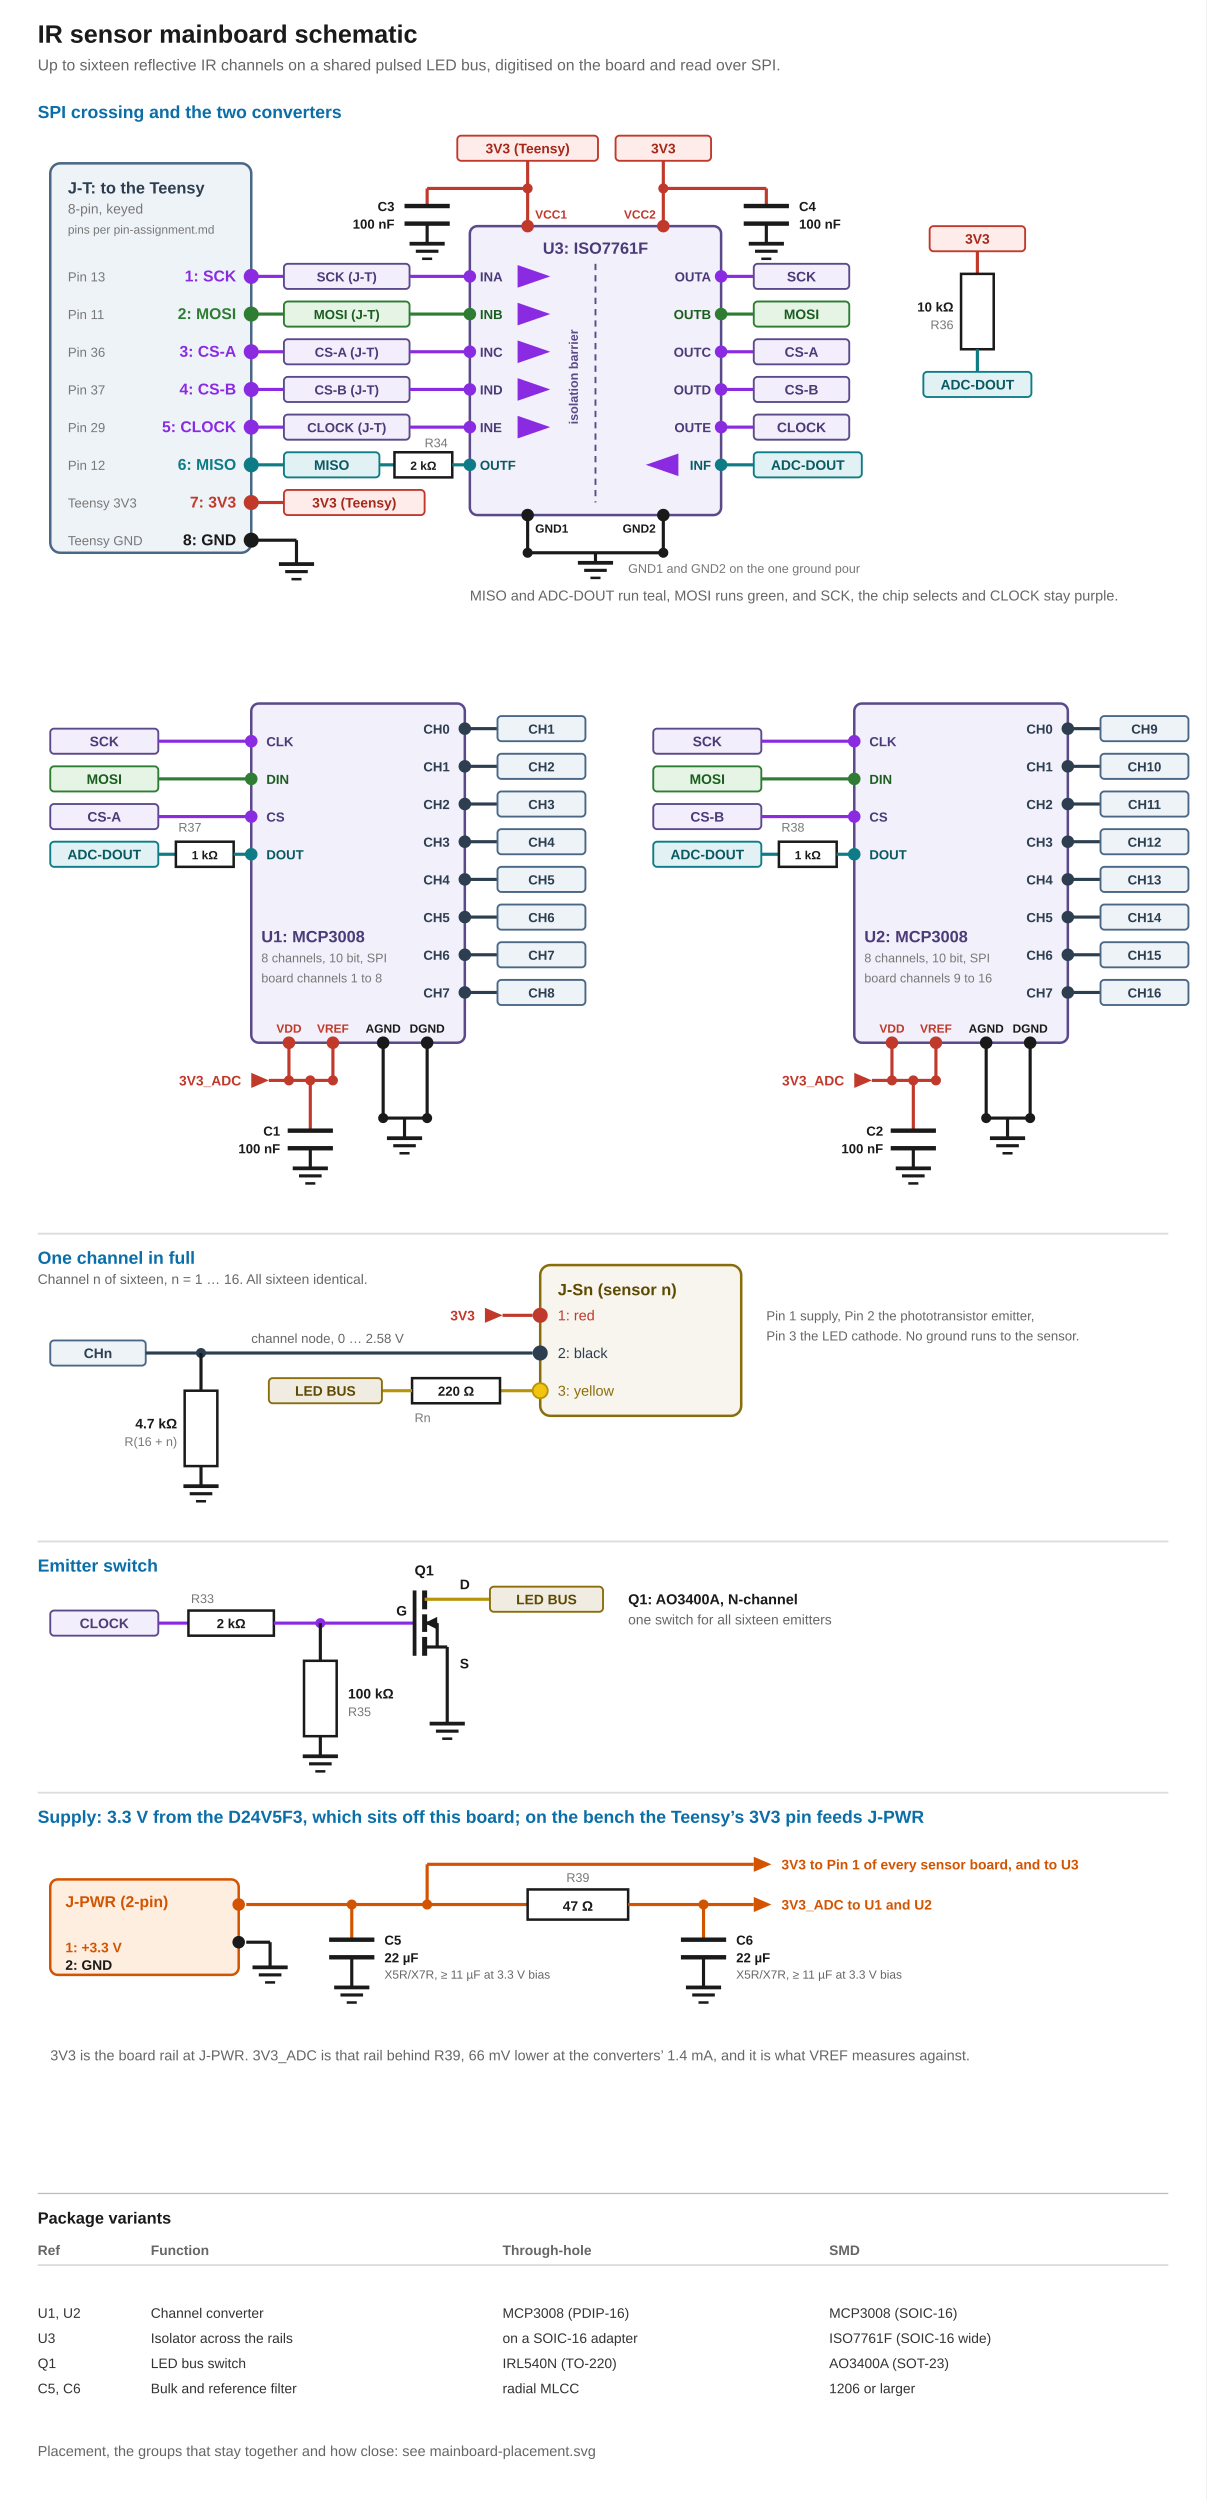
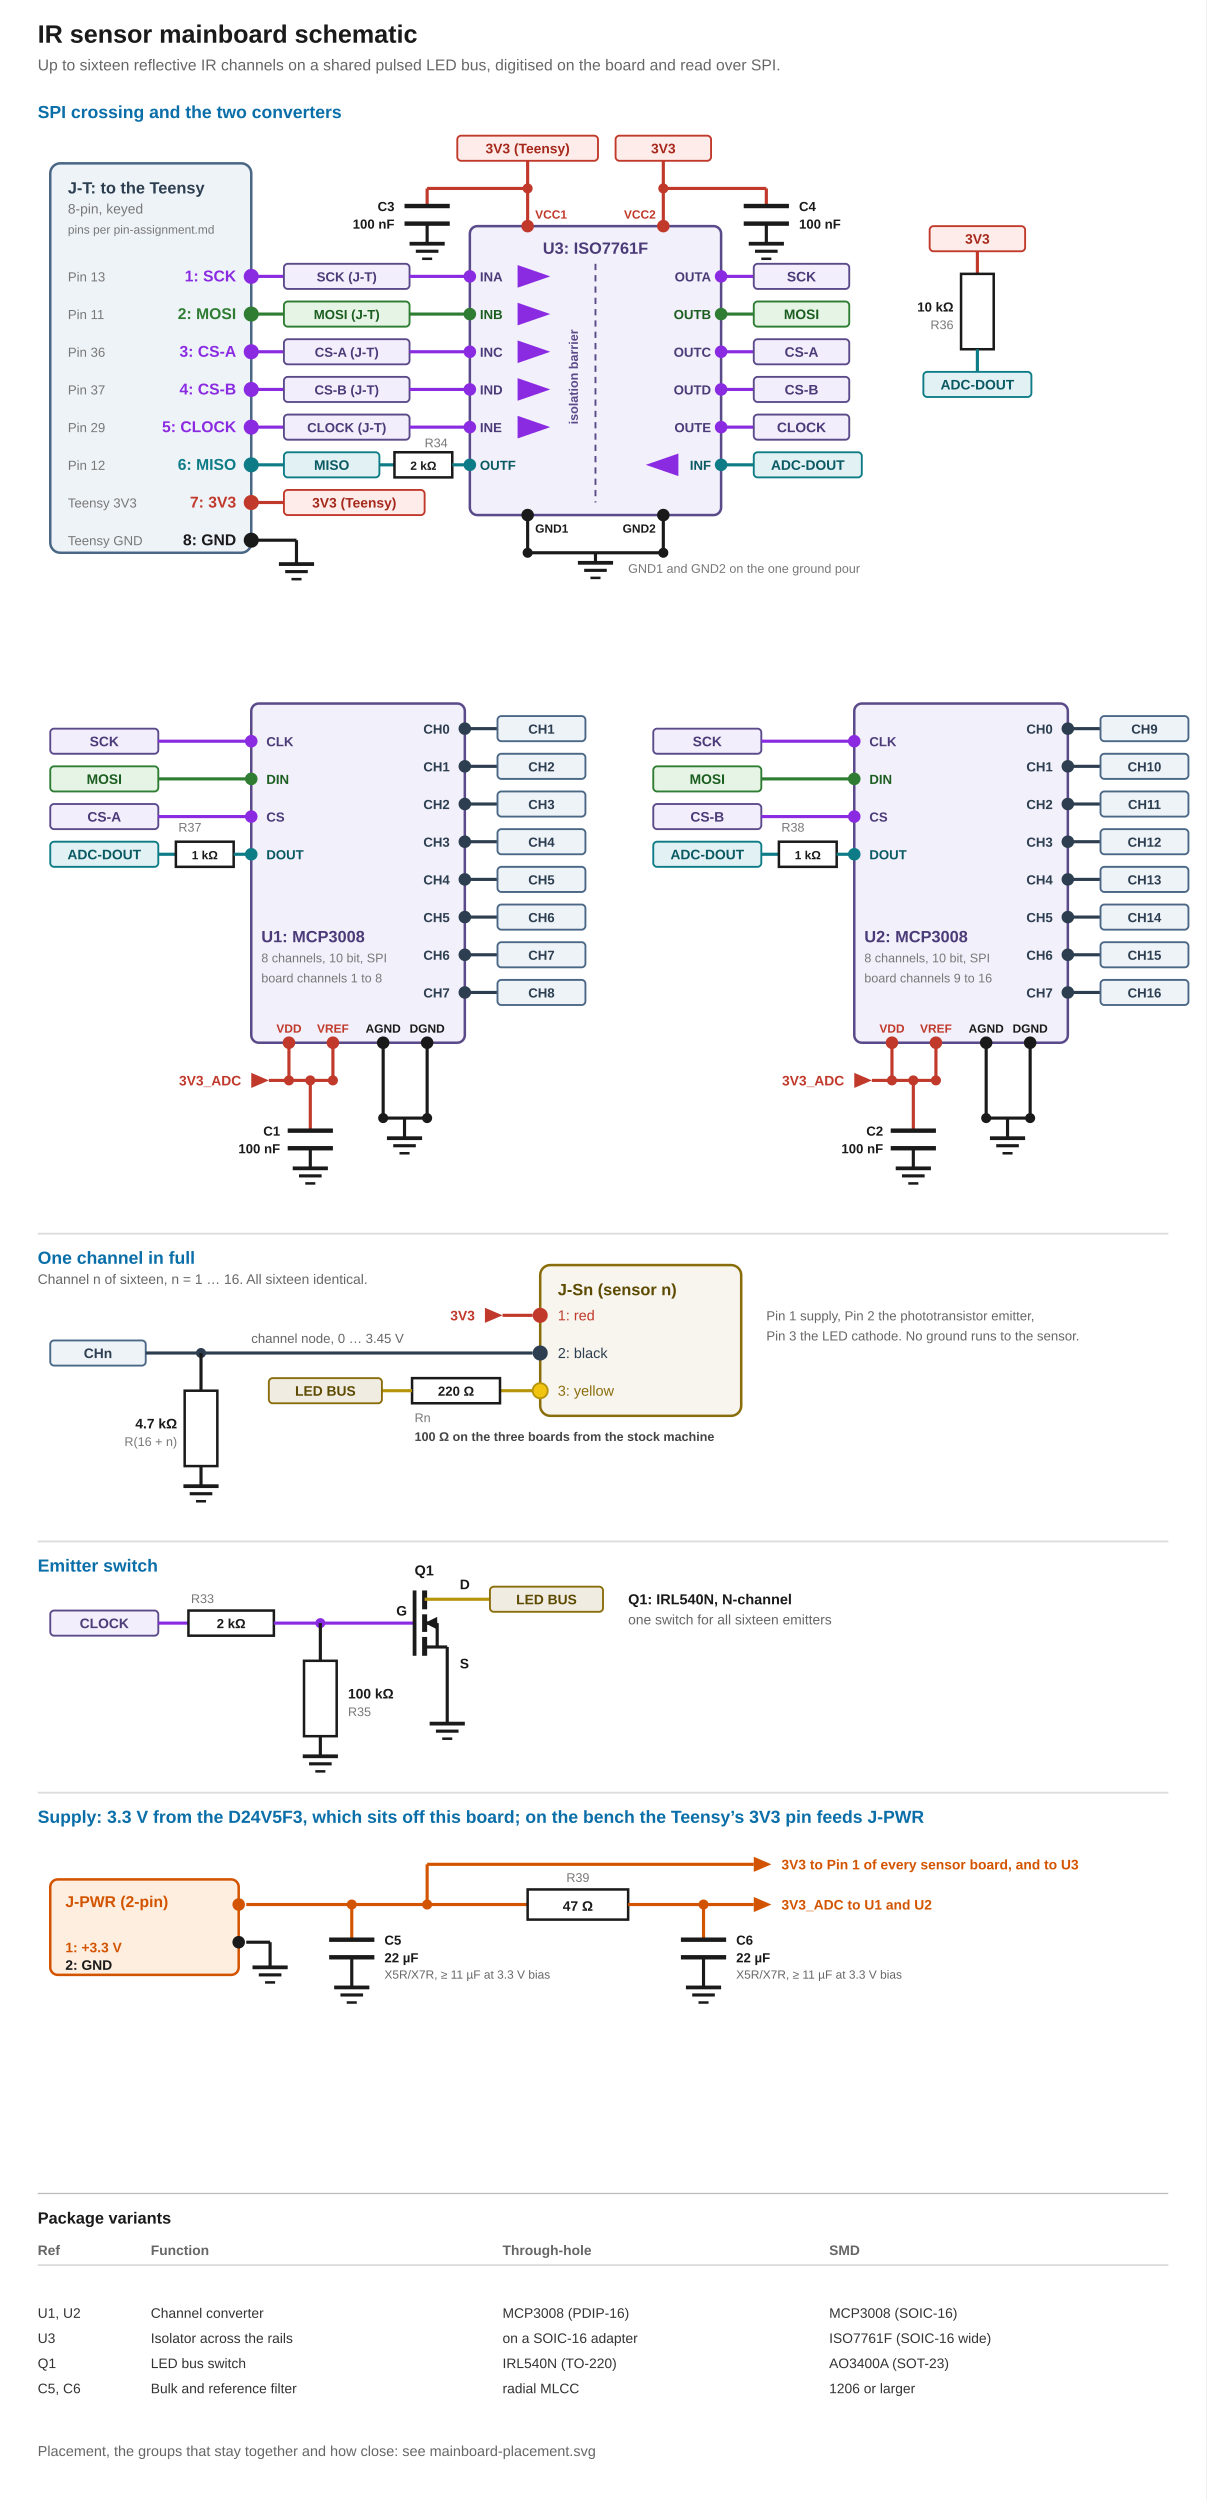
<svg xmlns="http://www.w3.org/2000/svg" viewBox="0 0 960 1990" font-family="Segoe UI, Arial, sans-serif">
  <rect x="0" y="0" width="960" height="2201" fill="#ffffff" />
  <text x="30" y="34" font-size="20" font-weight="700" fill="#1a1a1a">IR sensor mainboard schematic</text>
  <text x="30" y="56" font-size="12.5" fill="#666">Up to sixteen reflective IR channels on a shared pulsed LED bus, digitised on the board and read over SPI.</text>
  <text x="30" y="94" font-size="14" font-weight="700" fill="#0a6ea8">SPI crossing and the two converters</text>
  <rect x="40" y="130" width="160" height="310" rx="8" fill="#eef3f8" stroke="#4a6785" stroke-width="2" />
  <text x="54" y="154" font-size="13" font-weight="700" fill="#2c3e50">J-T: to the Teensy</text>
  <text x="54" y="170" font-size="11" fill="#777">8-pin, keyed</text>
  <text x="54" y="186" font-size="9.5" fill="#777">pins per pin-assignment.md</text>
  <circle cx="200" cy="220" r="6" fill="#8a2be2" />
  <text x="188" y="224" text-anchor="end" font-size="12.5" font-weight="700" fill="#8a2be2">1: SCK</text>
  <text x="54" y="224" font-size="10.5" fill="#777">Pin 13</text>
  <circle cx="200" cy="250" r="6" fill="#2e7d32" />
  <text x="188" y="254" text-anchor="end" font-size="12.5" font-weight="700" fill="#2e7d32">2: MOSI</text>
  <text x="54" y="254" font-size="10.5" fill="#777">Pin 11</text>
  <circle cx="200" cy="280" r="6" fill="#8a2be2" />
  <text x="188" y="284" text-anchor="end" font-size="12.5" font-weight="700" fill="#8a2be2">3: CS-A</text>
  <text x="54" y="284" font-size="10.5" fill="#777">Pin 36</text>
  <circle cx="200" cy="310" r="6" fill="#8a2be2" />
  <text x="188" y="314" text-anchor="end" font-size="12.5" font-weight="700" fill="#8a2be2">4: CS-B</text>
  <text x="54" y="314" font-size="10.5" fill="#777">Pin 37</text>
  <circle cx="200" cy="340" r="6" fill="#8a2be2" />
  <text x="188" y="344" text-anchor="end" font-size="12.5" font-weight="700" fill="#8a2be2">5: CLOCK</text>
  <text x="54" y="344" font-size="10.5" fill="#777">Pin 29</text>
  <circle cx="200" cy="370" r="6" fill="#0e7c86" />
  <text x="188" y="374" text-anchor="end" font-size="12.5" font-weight="700" fill="#0e7c86">6: MISO</text>
  <text x="54" y="374" font-size="10.5" fill="#777">Pin 12</text>
  <circle cx="200" cy="400" r="6" fill="#c0392b" />
  <text x="188" y="404" text-anchor="end" font-size="12.5" font-weight="700" fill="#c0392b">7: 3V3</text>
  <text x="54" y="404" font-size="10.5" fill="#777">Teensy 3V3</text>
  <circle cx="200" cy="430" r="6" fill="#1a1a1a" />
  <text x="188" y="434" text-anchor="end" font-size="12.5" font-weight="700" fill="#1a1a1a">8: GND</text>
  <text x="54" y="434" font-size="10.5" fill="#777">Teensy GND</text>
  <line x1="200" y1="220" x2="226" y2="220" stroke="#8a2be2" stroke-width="2.5" />
  <rect x="226" y="210" width="100" height="20" rx="3" fill="#f3eefb" stroke="#5b4a8a" stroke-width="1.5" />
  <text x="276" y="224" text-anchor="middle" font-size="10.5" font-weight="700" fill="#4b3b78">SCK (J-T)</text>
  <line x1="326" y1="220" x2="374" y2="220" stroke="#8a2be2" stroke-width="2.5" />
  <line x1="200" y1="250" x2="226" y2="250" stroke="#2e7d32" stroke-width="2.5" />
  <rect x="226" y="240" width="100" height="20" rx="3" fill="#e6f4e6" stroke="#2e7d32" stroke-width="1.5" />
  <text x="276" y="254" text-anchor="middle" font-size="10.5" font-weight="700" fill="#1b5e20">MOSI (J-T)</text>
  <line x1="326" y1="250" x2="374" y2="250" stroke="#2e7d32" stroke-width="2.5" />
  <line x1="200" y1="280" x2="226" y2="280" stroke="#8a2be2" stroke-width="2.5" />
  <rect x="226" y="270" width="100" height="20" rx="3" fill="#f3eefb" stroke="#5b4a8a" stroke-width="1.5" />
  <text x="276" y="284" text-anchor="middle" font-size="10.5" font-weight="700" fill="#4b3b78">CS-A (J-T)</text>
  <line x1="326" y1="280" x2="374" y2="280" stroke="#8a2be2" stroke-width="2.5" />
  <line x1="200" y1="310" x2="226" y2="310" stroke="#8a2be2" stroke-width="2.5" />
  <rect x="226" y="300" width="100" height="20" rx="3" fill="#f3eefb" stroke="#5b4a8a" stroke-width="1.5" />
  <text x="276" y="314" text-anchor="middle" font-size="10.5" font-weight="700" fill="#4b3b78">CS-B (J-T)</text>
  <line x1="326" y1="310" x2="374" y2="310" stroke="#8a2be2" stroke-width="2.5" />
  <line x1="200" y1="340" x2="226" y2="340" stroke="#8a2be2" stroke-width="2.5" />
  <rect x="226" y="330" width="100" height="20" rx="3" fill="#f3eefb" stroke="#5b4a8a" stroke-width="1.5" />
  <text x="276" y="344" text-anchor="middle" font-size="10.5" font-weight="700" fill="#4b3b78">CLOCK (J-T)</text>
  <line x1="326" y1="340" x2="374" y2="340" stroke="#8a2be2" stroke-width="2.5" />
  <line x1="200" y1="370" x2="226" y2="370" stroke="#0e7c86" stroke-width="2.5" />
  <rect x="226" y="360" width="76" height="20" rx="3" fill="#e2f1f3" stroke="#0e7c86" stroke-width="1.5" />
  <text x="264" y="374" text-anchor="middle" font-size="11" font-weight="700" fill="#0a5a63">MISO</text>
  <line x1="302" y1="370" x2="314" y2="370" stroke="#0e7c86" stroke-width="2.5" />
  <rect x="314" y="360" width="46" height="20" fill="#fff" stroke="#1a1a1a" stroke-width="2" />
  <text data-fig="r_gate" x="337" y="374" text-anchor="middle" font-size="9.5" font-weight="700" fill="#1a1a1a">2 kΩ</text>
  <text x="338" y="356" font-size="10" fill="#777">R34</text>
  <line x1="360" y1="370" x2="374" y2="370" stroke="#0e7c86" stroke-width="2.5" />
  <line x1="200" y1="400" x2="226" y2="400" stroke="#c0392b" stroke-width="2.5" />
  <rect x="226" y="390" width="112" height="20" rx="3" fill="#fdecea" stroke="#c0392b" stroke-width="1.5" />
  <text x="282" y="404" text-anchor="middle" font-size="11" font-weight="700" fill="#a5281b">3V3 (Teensy)</text>
  <line x1="200" y1="430" x2="236" y2="430" stroke="#1a1a1a" stroke-width="2.5" />
  <line x1="236" y1="430" x2="236" y2="449" stroke="#1a1a1a" stroke-width="2.5" />
  <line x1="222" y1="449" x2="250" y2="449" stroke="#1a1a1a" stroke-width="3" />
  <line x1="227" y1="455" x2="245" y2="455" stroke="#1a1a1a" stroke-width="2.5" />
  <line x1="232" y1="461" x2="240" y2="461" stroke="#1a1a1a" stroke-width="2" />
  <rect x="364" y="108" width="112" height="20" rx="3" fill="#fdecea" stroke="#c0392b" stroke-width="1.5" />
  <text x="420" y="122" text-anchor="middle" font-size="11" font-weight="700" fill="#a5281b">3V3 (Teensy)</text>
  <line x1="420" y1="128" x2="420" y2="180" stroke="#c0392b" stroke-width="2.5" />
  <circle cx="420" cy="150" r="4" fill="#c0392b" />
  <line x1="420" y1="150" x2="340" y2="150" stroke="#c0392b" stroke-width="2.5" />
  <line x1="340" y1="150" x2="340" y2="164" stroke="#c0392b" stroke-width="2.5" />
  <line x1="322" y1="164" x2="358" y2="164" stroke="#1a1a1a" stroke-width="3.5" />
  <line x1="322" y1="178" x2="358" y2="178" stroke="#1a1a1a" stroke-width="3.5" />
  <text x="314" y="168" text-anchor="end" font-size="10.5" font-weight="700" fill="#1a1a1a">C3</text>
  <text data-fig="c_decoupling" x="314" y="182" text-anchor="end" font-size="10.5" font-weight="700" fill="#1a1a1a">100 nF</text>
  <line x1="340" y1="178" x2="340" y2="194" stroke="#1a1a1a" stroke-width="2.5" />
  <line x1="326" y1="194" x2="354" y2="194" stroke="#1a1a1a" stroke-width="3" />
  <line x1="331" y1="200" x2="349" y2="200" stroke="#1a1a1a" stroke-width="2.5" />
  <line x1="336" y1="206" x2="344" y2="206" stroke="#1a1a1a" stroke-width="2" />
  <rect x="490" y="108" width="76" height="20" rx="3" fill="#fdecea" stroke="#c0392b" stroke-width="1.5" />
  <text x="528" y="122" text-anchor="middle" font-size="11" font-weight="700" fill="#a5281b">3V3</text>
  <line x1="528" y1="128" x2="528" y2="180" stroke="#c0392b" stroke-width="2.5" />
  <circle cx="528" cy="150" r="4" fill="#c0392b" />
  <line x1="528" y1="150" x2="610" y2="150" stroke="#c0392b" stroke-width="2.5" />
  <line x1="610" y1="150" x2="610" y2="164" stroke="#c0392b" stroke-width="2.5" />
  <line x1="592" y1="164" x2="628" y2="164" stroke="#1a1a1a" stroke-width="3.5" />
  <line x1="592" y1="178" x2="628" y2="178" stroke="#1a1a1a" stroke-width="3.5" />
  <text x="636" y="168" text-anchor="start" font-size="10.5" font-weight="700" fill="#1a1a1a">C4</text>
  <text data-fig="c_decoupling" x="636" y="182" text-anchor="start" font-size="10.5" font-weight="700" fill="#1a1a1a">100 nF</text>
  <line x1="610" y1="178" x2="610" y2="194" stroke="#1a1a1a" stroke-width="2.5" />
  <line x1="596" y1="194" x2="624" y2="194" stroke="#1a1a1a" stroke-width="3" />
  <line x1="601" y1="200" x2="619" y2="200" stroke="#1a1a1a" stroke-width="2.5" />
  <line x1="606" y1="206" x2="614" y2="206" stroke="#1a1a1a" stroke-width="2" />
  <rect x="374" y="180" width="200" height="230" rx="6" fill="#f2f0fa" stroke="#5b4a8a" stroke-width="2" />
  <text x="474" y="202" text-anchor="middle" font-size="13" font-weight="700" fill="#4b3b78">U3: ISO7761F</text>
  <line x1="474" y1="210" x2="474" y2="400" stroke="#5b4a8a" stroke-width="1.5" stroke-dasharray="5 4" />
  <circle cx="420" cy="180" r="5" fill="#c0392b" />
  <text x="426" y="174" font-size="9.5" font-weight="700" fill="#c0392b">VCC1</text>
  <circle cx="528" cy="180" r="5" fill="#c0392b" />
  <text x="522" y="174" text-anchor="end" font-size="9.5" font-weight="700" fill="#c0392b">VCC2</text>
  <circle cx="374" cy="220" r="5" fill="#8a2be2" />
  <text x="382" y="224" font-size="10.5" font-weight="700" fill="#4b3b78">INA</text>
  <circle cx="574" cy="220" r="5" fill="#8a2be2" />
  <text x="566" y="224" text-anchor="end" font-size="10.5" font-weight="700" fill="#4b3b78">OUTA</text>
  <line x1="574" y1="220" x2="600" y2="220" stroke="#8a2be2" stroke-width="2.5" />
  <rect x="600" y="210" width="76" height="20" rx="3" fill="#f3eefb" stroke="#5b4a8a" stroke-width="1.5" />
  <text x="638" y="224" text-anchor="middle" font-size="11" font-weight="700" fill="#4b3b78">SCK</text>
  <circle cx="374" cy="250" r="5" fill="#2e7d32" />
  <text x="382" y="254" font-size="10.5" font-weight="700" fill="#1b5e20">INB</text>
  <circle cx="574" cy="250" r="5" fill="#2e7d32" />
  <text x="566" y="254" text-anchor="end" font-size="10.5" font-weight="700" fill="#1b5e20">OUTB</text>
  <line x1="574" y1="250" x2="600" y2="250" stroke="#2e7d32" stroke-width="2.5" />
  <rect x="600" y="240" width="76" height="20" rx="3" fill="#e6f4e6" stroke="#2e7d32" stroke-width="1.5" />
  <text x="638" y="254" text-anchor="middle" font-size="11" font-weight="700" fill="#1b5e20">MOSI</text>
  <circle cx="374" cy="280" r="5" fill="#8a2be2" />
  <text x="382" y="284" font-size="10.5" font-weight="700" fill="#4b3b78">INC</text>
  <circle cx="574" cy="280" r="5" fill="#8a2be2" />
  <text x="566" y="284" text-anchor="end" font-size="10.5" font-weight="700" fill="#4b3b78">OUTC</text>
  <line x1="574" y1="280" x2="600" y2="280" stroke="#8a2be2" stroke-width="2.5" />
  <rect x="600" y="270" width="76" height="20" rx="3" fill="#f3eefb" stroke="#5b4a8a" stroke-width="1.5" />
  <text x="638" y="284" text-anchor="middle" font-size="11" font-weight="700" fill="#4b3b78">CS-A</text>
  <circle cx="374" cy="310" r="5" fill="#8a2be2" />
  <text x="382" y="314" font-size="10.5" font-weight="700" fill="#4b3b78">IND</text>
  <circle cx="574" cy="310" r="5" fill="#8a2be2" />
  <text x="566" y="314" text-anchor="end" font-size="10.5" font-weight="700" fill="#4b3b78">OUTD</text>
  <line x1="574" y1="310" x2="600" y2="310" stroke="#8a2be2" stroke-width="2.5" />
  <rect x="600" y="300" width="76" height="20" rx="3" fill="#f3eefb" stroke="#5b4a8a" stroke-width="1.5" />
  <text x="638" y="314" text-anchor="middle" font-size="11" font-weight="700" fill="#4b3b78">CS-B</text>
  <circle cx="374" cy="340" r="5" fill="#8a2be2" />
  <text x="382" y="344" font-size="10.5" font-weight="700" fill="#4b3b78">INE</text>
  <circle cx="574" cy="340" r="5" fill="#8a2be2" />
  <text x="566" y="344" text-anchor="end" font-size="10.5" font-weight="700" fill="#4b3b78">OUTE</text>
  <line x1="574" y1="340" x2="600" y2="340" stroke="#8a2be2" stroke-width="2.5" />
  <rect x="600" y="330" width="76" height="20" rx="3" fill="#f3eefb" stroke="#5b4a8a" stroke-width="1.5" />
  <text x="638" y="344" text-anchor="middle" font-size="11" font-weight="700" fill="#4b3b78">CLOCK</text>
  <circle cx="374" cy="370" r="5" fill="#0e7c86" />
  <text x="382" y="374" font-size="10.5" font-weight="700" fill="#0a5a63">OUTF</text>
  <circle cx="574" cy="370" r="5" fill="#0e7c86" />
  <text x="566" y="374" text-anchor="end" font-size="10.5" font-weight="700" fill="#0a5a63">INF</text>
  <line x1="574" y1="370" x2="600" y2="370" stroke="#0e7c86" stroke-width="2.5" />
  <rect x="600" y="360" width="86" height="20" rx="3" fill="#e2f1f3" stroke="#0e7c86" stroke-width="1.5" />
  <text x="643" y="374" text-anchor="middle" font-size="11" font-weight="700" fill="#0a5a63">ADC-DOUT</text>
  <polygon points="412,211 412,229 438,220" fill="#8a2be2" />
  <polygon points="412,241 412,259 438,250" fill="#8a2be2" />
  <polygon points="412,271 412,289 438,280" fill="#8a2be2" />
  <polygon points="412,301 412,319 438,310" fill="#8a2be2" />
  <polygon points="412,331 412,349 438,340" fill="#8a2be2" />
  <polygon points="540,361 540,379 514,370" fill="#8a2be2" />
  <text x="460" y="300" transform="rotate(-90 460 300)" text-anchor="middle" font-size="10" font-weight="700" fill="#5b4a8a">isolation barrier</text>
  <circle cx="420" cy="410" r="5" fill="#1a1a1a" />
  <text x="426" y="424" font-size="9.5" font-weight="700" fill="#1a1a1a">GND1</text>
  <circle cx="528" cy="410" r="5" fill="#1a1a1a" />
  <text x="522" y="424" text-anchor="end" font-size="9.5" font-weight="700" fill="#1a1a1a">GND2</text>
  <line x1="420" y1="410" x2="420" y2="440" stroke="#1a1a1a" stroke-width="2.5" />
  <line x1="528" y1="410" x2="528" y2="440" stroke="#1a1a1a" stroke-width="2.5" />
  <line x1="420" y1="440" x2="528" y2="440" stroke="#1a1a1a" stroke-width="2.5" />
  <circle cx="420" cy="440" r="4" fill="#1a1a1a" />
  <circle cx="528" cy="440" r="4" fill="#1a1a1a" />
  <line x1="474" y1="440" x2="474" y2="448" stroke="#1a1a1a" stroke-width="2.5" />
  <line x1="460" y1="448" x2="488" y2="448" stroke="#1a1a1a" stroke-width="3" />
  <line x1="465" y1="454" x2="483" y2="454" stroke="#1a1a1a" stroke-width="2.5" />
  <line x1="470" y1="460" x2="478" y2="460" stroke="#1a1a1a" stroke-width="2" />
  <text x="500" y="456" font-size="10" fill="#777">GND1 and GND2 on the one ground pour</text>
-   <text x="374" y="478" font-size="11.5" fill="#666">MISO and ADC-DOUT run teal, MOSI runs green, and SCK, the chip selects and CLOCK stay purple.</text>
  <rect x="740" y="180" width="76" height="20" rx="3" fill="#fdecea" stroke="#c0392b" stroke-width="1.5" />
  <text x="778" y="194" text-anchor="middle" font-size="11" font-weight="700" fill="#a5281b">3V3</text>
  <line x1="778" y1="200" x2="778" y2="218" stroke="#c0392b" stroke-width="2.5" />
  <rect x="765" y="218" width="26" height="60" fill="#fff" stroke="#1a1a1a" stroke-width="2" />
  <text data-fig="r_dout_pu" x="759" y="248" text-anchor="end" font-size="10.5" font-weight="700" fill="#1a1a1a">10 kΩ</text>
  <text x="759" y="262" text-anchor="end" font-size="10" fill="#777">R36</text>
  <line x1="778" y1="278" x2="778" y2="296" stroke="#0e7c86" stroke-width="2.5" />
  <rect x="735" y="296" width="86" height="20" rx="3" fill="#e2f1f3" stroke="#0e7c86" stroke-width="1.5" />
  <text x="778" y="310" text-anchor="middle" font-size="11" font-weight="700" fill="#0a5a63">ADC-DOUT</text>
  <rect x="40" y="580" width="86" height="20" rx="3" fill="#f3eefb" stroke="#5b4a8a" stroke-width="1.5" />
  <text x="83" y="594" text-anchor="middle" font-size="11" font-weight="700" fill="#4b3b78">SCK</text>
  <line x1="126" y1="590" x2="200" y2="590" stroke="#8a2be2" stroke-width="2.5" />
  <rect x="40" y="610" width="86" height="20" rx="3" fill="#e6f4e6" stroke="#2e7d32" stroke-width="1.5" />
  <text x="83" y="624" text-anchor="middle" font-size="11" font-weight="700" fill="#1b5e20">MOSI</text>
  <line x1="126" y1="620" x2="200" y2="620" stroke="#2e7d32" stroke-width="2.5" />
  <rect x="40" y="640" width="86" height="20" rx="3" fill="#f3eefb" stroke="#5b4a8a" stroke-width="1.5" />
  <text x="83" y="654" text-anchor="middle" font-size="11" font-weight="700" fill="#4b3b78">CS-A</text>
  <line x1="126" y1="650" x2="200" y2="650" stroke="#8a2be2" stroke-width="2.5" />
  <rect x="40" y="670" width="86" height="20" rx="3" fill="#e2f1f3" stroke="#0e7c86" stroke-width="1.5" />
  <text x="83" y="684" text-anchor="middle" font-size="11" font-weight="700" fill="#0a5a63">ADC-DOUT</text>
  <line x1="126" y1="680" x2="140" y2="680" stroke="#0e7c86" stroke-width="2.5" />
  <rect x="140" y="670" width="46" height="20" fill="#fff" stroke="#1a1a1a" stroke-width="2" />
  <text data-fig="r_dout" x="163" y="684" text-anchor="middle" font-size="9.5" font-weight="700" fill="#1a1a1a">1 kΩ</text>
  <text x="142" y="662" font-size="10" fill="#777">R37</text>
  <line x1="186" y1="680" x2="200" y2="680" stroke="#0e7c86" stroke-width="2.5" />
  <rect x="200" y="560" width="170" height="270" rx="6" fill="#f2f0fa" stroke="#5b4a8a" stroke-width="2" />
  <text x="208" y="750" font-size="13" font-weight="700" fill="#4b3b78">U1: MCP3008</text>
  <text x="208" y="766" font-size="10" fill="#777">8 channels, 10 bit, SPI</text>
  <text x="208" y="782" font-size="10" fill="#777">board channels 1 to 8</text>
  <circle cx="200" cy="590" r="5" fill="#8a2be2" />
  <text x="212" y="594" font-size="10.5" font-weight="700" fill="#4b3b78">CLK</text>
  <circle cx="200" cy="620" r="5" fill="#2e7d32" />
  <text x="212" y="624" font-size="10.5" font-weight="700" fill="#1b5e20">DIN</text>
  <circle cx="200" cy="650" r="5" fill="#8a2be2" />
  <text x="212" y="654" font-size="10.5" font-weight="700" fill="#4b3b78">CS</text>
  <circle cx="200" cy="680" r="5" fill="#0e7c86" />
  <text x="212" y="684" font-size="10.5" font-weight="700" fill="#0a5a63">DOUT</text>
  <circle cx="370" cy="580" r="5" fill="#2c3e50" />
  <text x="358" y="584" text-anchor="end" font-size="10.5" font-weight="700" fill="#2c3e50">CH0</text>
  <line x1="370" y1="580" x2="396" y2="580" stroke="#2c3e50" stroke-width="2.5" />
  <rect x="396" y="570" width="70" height="20" rx="3" fill="#eef3f8" stroke="#4a6785" stroke-width="1.5" />
  <text x="431" y="584" text-anchor="middle" font-size="10.5" font-weight="700" fill="#2c3e50">CH1</text>
  <circle cx="370" cy="610" r="5" fill="#2c3e50" />
  <text x="358" y="614" text-anchor="end" font-size="10.5" font-weight="700" fill="#2c3e50">CH1</text>
  <line x1="370" y1="610" x2="396" y2="610" stroke="#2c3e50" stroke-width="2.5" />
  <rect x="396" y="600" width="70" height="20" rx="3" fill="#eef3f8" stroke="#4a6785" stroke-width="1.5" />
  <text x="431" y="614" text-anchor="middle" font-size="10.5" font-weight="700" fill="#2c3e50">CH2</text>
  <circle cx="370" cy="640" r="5" fill="#2c3e50" />
  <text x="358" y="644" text-anchor="end" font-size="10.5" font-weight="700" fill="#2c3e50">CH2</text>
  <line x1="370" y1="640" x2="396" y2="640" stroke="#2c3e50" stroke-width="2.5" />
  <rect x="396" y="630" width="70" height="20" rx="3" fill="#eef3f8" stroke="#4a6785" stroke-width="1.5" />
  <text x="431" y="644" text-anchor="middle" font-size="10.5" font-weight="700" fill="#2c3e50">CH3</text>
  <circle cx="370" cy="670" r="5" fill="#2c3e50" />
  <text x="358" y="674" text-anchor="end" font-size="10.5" font-weight="700" fill="#2c3e50">CH3</text>
  <line x1="370" y1="670" x2="396" y2="670" stroke="#2c3e50" stroke-width="2.5" />
  <rect x="396" y="660" width="70" height="20" rx="3" fill="#eef3f8" stroke="#4a6785" stroke-width="1.5" />
  <text x="431" y="674" text-anchor="middle" font-size="10.5" font-weight="700" fill="#2c3e50">CH4</text>
  <circle cx="370" cy="700" r="5" fill="#2c3e50" />
  <text x="358" y="704" text-anchor="end" font-size="10.5" font-weight="700" fill="#2c3e50">CH4</text>
  <line x1="370" y1="700" x2="396" y2="700" stroke="#2c3e50" stroke-width="2.5" />
  <rect x="396" y="690" width="70" height="20" rx="3" fill="#eef3f8" stroke="#4a6785" stroke-width="1.5" />
  <text x="431" y="704" text-anchor="middle" font-size="10.5" font-weight="700" fill="#2c3e50">CH5</text>
  <circle cx="370" cy="730" r="5" fill="#2c3e50" />
  <text x="358" y="734" text-anchor="end" font-size="10.5" font-weight="700" fill="#2c3e50">CH5</text>
  <line x1="370" y1="730" x2="396" y2="730" stroke="#2c3e50" stroke-width="2.5" />
  <rect x="396" y="720" width="70" height="20" rx="3" fill="#eef3f8" stroke="#4a6785" stroke-width="1.5" />
  <text x="431" y="734" text-anchor="middle" font-size="10.5" font-weight="700" fill="#2c3e50">CH6</text>
  <circle cx="370" cy="760" r="5" fill="#2c3e50" />
  <text x="358" y="764" text-anchor="end" font-size="10.5" font-weight="700" fill="#2c3e50">CH6</text>
  <line x1="370" y1="760" x2="396" y2="760" stroke="#2c3e50" stroke-width="2.5" />
  <rect x="396" y="750" width="70" height="20" rx="3" fill="#eef3f8" stroke="#4a6785" stroke-width="1.5" />
  <text x="431" y="764" text-anchor="middle" font-size="10.5" font-weight="700" fill="#2c3e50">CH7</text>
  <circle cx="370" cy="790" r="5" fill="#2c3e50" />
  <text x="358" y="794" text-anchor="end" font-size="10.5" font-weight="700" fill="#2c3e50">CH7</text>
  <line x1="370" y1="790" x2="396" y2="790" stroke="#2c3e50" stroke-width="2.5" />
  <rect x="396" y="780" width="70" height="20" rx="3" fill="#eef3f8" stroke="#4a6785" stroke-width="1.5" />
  <text x="431" y="794" text-anchor="middle" font-size="10.5" font-weight="700" fill="#2c3e50">CH8</text>
  <circle cx="230" cy="830" r="5" fill="#c0392b" />
  <text x="230" y="822" text-anchor="middle" font-size="9.5" font-weight="700" fill="#c0392b">VDD</text>
  <circle cx="265" cy="830" r="5" fill="#c0392b" />
  <text x="265" y="822" text-anchor="middle" font-size="9.5" font-weight="700" fill="#c0392b">VREF</text>
  <circle cx="305" cy="830" r="5" fill="#1a1a1a" />
  <text x="305" y="822" text-anchor="middle" font-size="9.5" font-weight="700" fill="#1a1a1a">AGND</text>
  <circle cx="340" cy="830" r="5" fill="#1a1a1a" />
  <text x="340" y="822" text-anchor="middle" font-size="9.5" font-weight="700" fill="#1a1a1a">DGND</text>
  <line x1="230" y1="830" x2="230" y2="860" stroke="#c0392b" stroke-width="2.5" />
  <line x1="265" y1="830" x2="265" y2="860" stroke="#c0392b" stroke-width="2.5" />
  <line x1="214" y1="860" x2="265" y2="860" stroke="#c0392b" stroke-width="2.5" />
  <circle cx="230" cy="860" r="4" fill="#c0392b" />
  <circle cx="265" cy="860" r="4" fill="#c0392b" />
  <polygon points="214,860 200,854 200,866" fill="#c0392b" />
  <text x="192" y="864" text-anchor="end" font-size="11" font-weight="700" fill="#c0392b">3V3_ADC</text>
  <circle cx="247" cy="860" r="4" fill="#c0392b" />
  <line x1="247" y1="860" x2="247" y2="900" stroke="#c0392b" stroke-width="2.5" />
  <line x1="229" y1="900" x2="265" y2="900" stroke="#1a1a1a" stroke-width="3.5" />
  <line x1="229" y1="914" x2="265" y2="914" stroke="#1a1a1a" stroke-width="3.5" />
  <text x="223" y="904" text-anchor="end" font-size="10.5" font-weight="700" fill="#1a1a1a">C1</text>
  <text data-fig="c_decoupling" x="223" y="918" text-anchor="end" font-size="10.5" font-weight="700" fill="#1a1a1a">100 nF</text>
  <line x1="247" y1="914" x2="247" y2="930" stroke="#1a1a1a" stroke-width="2.5" />
  <line x1="233" y1="930" x2="261" y2="930" stroke="#1a1a1a" stroke-width="3" />
  <line x1="238" y1="936" x2="256" y2="936" stroke="#1a1a1a" stroke-width="2.5" />
  <line x1="243" y1="942" x2="251" y2="942" stroke="#1a1a1a" stroke-width="2" />
  <line x1="305" y1="830" x2="305" y2="890" stroke="#1a1a1a" stroke-width="2.5" />
  <line x1="340" y1="830" x2="340" y2="890" stroke="#1a1a1a" stroke-width="2.5" />
  <line x1="305" y1="890" x2="340" y2="890" stroke="#1a1a1a" stroke-width="2.5" />
  <circle cx="305" cy="890" r="4" fill="#1a1a1a" />
  <circle cx="340" cy="890" r="4" fill="#1a1a1a" />
  <line x1="322" y1="890" x2="322" y2="906" stroke="#1a1a1a" stroke-width="2.5" />
  <line x1="308" y1="906" x2="336" y2="906" stroke="#1a1a1a" stroke-width="3" />
  <line x1="313" y1="912" x2="331" y2="912" stroke="#1a1a1a" stroke-width="2.5" />
  <line x1="318" y1="918" x2="326" y2="918" stroke="#1a1a1a" stroke-width="2" />
  <rect x="520" y="580" width="86" height="20" rx="3" fill="#f3eefb" stroke="#5b4a8a" stroke-width="1.5" />
  <text x="563" y="594" text-anchor="middle" font-size="11" font-weight="700" fill="#4b3b78">SCK</text>
  <line x1="606" y1="590" x2="680" y2="590" stroke="#8a2be2" stroke-width="2.5" />
  <rect x="520" y="610" width="86" height="20" rx="3" fill="#e6f4e6" stroke="#2e7d32" stroke-width="1.5" />
  <text x="563" y="624" text-anchor="middle" font-size="11" font-weight="700" fill="#1b5e20">MOSI</text>
  <line x1="606" y1="620" x2="680" y2="620" stroke="#2e7d32" stroke-width="2.5" />
  <rect x="520" y="640" width="86" height="20" rx="3" fill="#f3eefb" stroke="#5b4a8a" stroke-width="1.5" />
  <text x="563" y="654" text-anchor="middle" font-size="11" font-weight="700" fill="#4b3b78">CS-B</text>
  <line x1="606" y1="650" x2="680" y2="650" stroke="#8a2be2" stroke-width="2.5" />
  <rect x="520" y="670" width="86" height="20" rx="3" fill="#e2f1f3" stroke="#0e7c86" stroke-width="1.5" />
  <text x="563" y="684" text-anchor="middle" font-size="11" font-weight="700" fill="#0a5a63">ADC-DOUT</text>
  <line x1="606" y1="680" x2="620" y2="680" stroke="#0e7c86" stroke-width="2.5" />
  <rect x="620" y="670" width="46" height="20" fill="#fff" stroke="#1a1a1a" stroke-width="2" />
  <text data-fig="r_dout" x="643" y="684" text-anchor="middle" font-size="9.5" font-weight="700" fill="#1a1a1a">1 kΩ</text>
  <text x="622" y="662" font-size="10" fill="#777">R38</text>
  <line x1="666" y1="680" x2="680" y2="680" stroke="#0e7c86" stroke-width="2.5" />
  <rect x="680" y="560" width="170" height="270" rx="6" fill="#f2f0fa" stroke="#5b4a8a" stroke-width="2" />
  <text x="688" y="750" font-size="13" font-weight="700" fill="#4b3b78">U2: MCP3008</text>
  <text x="688" y="766" font-size="10" fill="#777">8 channels, 10 bit, SPI</text>
  <text x="688" y="782" font-size="10" fill="#777">board channels 9 to 16</text>
  <circle cx="680" cy="590" r="5" fill="#8a2be2" />
  <text x="692" y="594" font-size="10.5" font-weight="700" fill="#4b3b78">CLK</text>
  <circle cx="680" cy="620" r="5" fill="#2e7d32" />
  <text x="692" y="624" font-size="10.5" font-weight="700" fill="#1b5e20">DIN</text>
  <circle cx="680" cy="650" r="5" fill="#8a2be2" />
  <text x="692" y="654" font-size="10.5" font-weight="700" fill="#4b3b78">CS</text>
  <circle cx="680" cy="680" r="5" fill="#0e7c86" />
  <text x="692" y="684" font-size="10.5" font-weight="700" fill="#0a5a63">DOUT</text>
  <circle cx="850" cy="580" r="5" fill="#2c3e50" />
  <text x="838" y="584" text-anchor="end" font-size="10.5" font-weight="700" fill="#2c3e50">CH0</text>
  <line x1="850" y1="580" x2="876" y2="580" stroke="#2c3e50" stroke-width="2.5" />
  <rect x="876" y="570" width="70" height="20" rx="3" fill="#eef3f8" stroke="#4a6785" stroke-width="1.5" />
  <text x="911" y="584" text-anchor="middle" font-size="10.5" font-weight="700" fill="#2c3e50">CH9</text>
  <circle cx="850" cy="610" r="5" fill="#2c3e50" />
  <text x="838" y="614" text-anchor="end" font-size="10.5" font-weight="700" fill="#2c3e50">CH1</text>
  <line x1="850" y1="610" x2="876" y2="610" stroke="#2c3e50" stroke-width="2.5" />
  <rect x="876" y="600" width="70" height="20" rx="3" fill="#eef3f8" stroke="#4a6785" stroke-width="1.5" />
  <text x="911" y="614" text-anchor="middle" font-size="10.5" font-weight="700" fill="#2c3e50">CH10</text>
  <circle cx="850" cy="640" r="5" fill="#2c3e50" />
  <text x="838" y="644" text-anchor="end" font-size="10.5" font-weight="700" fill="#2c3e50">CH2</text>
  <line x1="850" y1="640" x2="876" y2="640" stroke="#2c3e50" stroke-width="2.5" />
  <rect x="876" y="630" width="70" height="20" rx="3" fill="#eef3f8" stroke="#4a6785" stroke-width="1.5" />
  <text x="911" y="644" text-anchor="middle" font-size="10.5" font-weight="700" fill="#2c3e50">CH11</text>
  <circle cx="850" cy="670" r="5" fill="#2c3e50" />
  <text x="838" y="674" text-anchor="end" font-size="10.5" font-weight="700" fill="#2c3e50">CH3</text>
  <line x1="850" y1="670" x2="876" y2="670" stroke="#2c3e50" stroke-width="2.5" />
  <rect x="876" y="660" width="70" height="20" rx="3" fill="#eef3f8" stroke="#4a6785" stroke-width="1.5" />
  <text x="911" y="674" text-anchor="middle" font-size="10.5" font-weight="700" fill="#2c3e50">CH12</text>
  <circle cx="850" cy="700" r="5" fill="#2c3e50" />
  <text x="838" y="704" text-anchor="end" font-size="10.5" font-weight="700" fill="#2c3e50">CH4</text>
  <line x1="850" y1="700" x2="876" y2="700" stroke="#2c3e50" stroke-width="2.5" />
  <rect x="876" y="690" width="70" height="20" rx="3" fill="#eef3f8" stroke="#4a6785" stroke-width="1.5" />
  <text x="911" y="704" text-anchor="middle" font-size="10.5" font-weight="700" fill="#2c3e50">CH13</text>
  <circle cx="850" cy="730" r="5" fill="#2c3e50" />
  <text x="838" y="734" text-anchor="end" font-size="10.5" font-weight="700" fill="#2c3e50">CH5</text>
  <line x1="850" y1="730" x2="876" y2="730" stroke="#2c3e50" stroke-width="2.5" />
  <rect x="876" y="720" width="70" height="20" rx="3" fill="#eef3f8" stroke="#4a6785" stroke-width="1.5" />
  <text x="911" y="734" text-anchor="middle" font-size="10.5" font-weight="700" fill="#2c3e50">CH14</text>
  <circle cx="850" cy="760" r="5" fill="#2c3e50" />
  <text x="838" y="764" text-anchor="end" font-size="10.5" font-weight="700" fill="#2c3e50">CH6</text>
  <line x1="850" y1="760" x2="876" y2="760" stroke="#2c3e50" stroke-width="2.5" />
  <rect x="876" y="750" width="70" height="20" rx="3" fill="#eef3f8" stroke="#4a6785" stroke-width="1.5" />
  <text x="911" y="764" text-anchor="middle" font-size="10.5" font-weight="700" fill="#2c3e50">CH15</text>
  <circle cx="850" cy="790" r="5" fill="#2c3e50" />
  <text x="838" y="794" text-anchor="end" font-size="10.5" font-weight="700" fill="#2c3e50">CH7</text>
  <line x1="850" y1="790" x2="876" y2="790" stroke="#2c3e50" stroke-width="2.5" />
  <rect x="876" y="780" width="70" height="20" rx="3" fill="#eef3f8" stroke="#4a6785" stroke-width="1.5" />
  <text x="911" y="794" text-anchor="middle" font-size="10.5" font-weight="700" fill="#2c3e50">CH16</text>
  <circle cx="710" cy="830" r="5" fill="#c0392b" />
  <text x="710" y="822" text-anchor="middle" font-size="9.5" font-weight="700" fill="#c0392b">VDD</text>
  <circle cx="745" cy="830" r="5" fill="#c0392b" />
  <text x="745" y="822" text-anchor="middle" font-size="9.5" font-weight="700" fill="#c0392b">VREF</text>
  <circle cx="785" cy="830" r="5" fill="#1a1a1a" />
  <text x="785" y="822" text-anchor="middle" font-size="9.5" font-weight="700" fill="#1a1a1a">AGND</text>
  <circle cx="820" cy="830" r="5" fill="#1a1a1a" />
  <text x="820" y="822" text-anchor="middle" font-size="9.5" font-weight="700" fill="#1a1a1a">DGND</text>
  <line x1="710" y1="830" x2="710" y2="860" stroke="#c0392b" stroke-width="2.5" />
  <line x1="745" y1="830" x2="745" y2="860" stroke="#c0392b" stroke-width="2.5" />
  <line x1="694" y1="860" x2="745" y2="860" stroke="#c0392b" stroke-width="2.5" />
  <circle cx="710" cy="860" r="4" fill="#c0392b" />
  <circle cx="745" cy="860" r="4" fill="#c0392b" />
  <polygon points="694,860 680,854 680,866" fill="#c0392b" />
  <text x="672" y="864" text-anchor="end" font-size="11" font-weight="700" fill="#c0392b">3V3_ADC</text>
  <circle cx="727" cy="860" r="4" fill="#c0392b" />
  <line x1="727" y1="860" x2="727" y2="900" stroke="#c0392b" stroke-width="2.5" />
  <line x1="709" y1="900" x2="745" y2="900" stroke="#1a1a1a" stroke-width="3.5" />
  <line x1="709" y1="914" x2="745" y2="914" stroke="#1a1a1a" stroke-width="3.5" />
  <text x="703" y="904" text-anchor="end" font-size="10.5" font-weight="700" fill="#1a1a1a">C2</text>
  <text data-fig="c_decoupling" x="703" y="918" text-anchor="end" font-size="10.5" font-weight="700" fill="#1a1a1a">100 nF</text>
  <line x1="727" y1="914" x2="727" y2="930" stroke="#1a1a1a" stroke-width="2.5" />
  <line x1="713" y1="930" x2="741" y2="930" stroke="#1a1a1a" stroke-width="3" />
  <line x1="718" y1="936" x2="736" y2="936" stroke="#1a1a1a" stroke-width="2.5" />
  <line x1="723" y1="942" x2="731" y2="942" stroke="#1a1a1a" stroke-width="2" />
  <line x1="785" y1="830" x2="785" y2="890" stroke="#1a1a1a" stroke-width="2.5" />
  <line x1="820" y1="830" x2="820" y2="890" stroke="#1a1a1a" stroke-width="2.5" />
  <line x1="785" y1="890" x2="820" y2="890" stroke="#1a1a1a" stroke-width="2.5" />
  <circle cx="785" cy="890" r="4" fill="#1a1a1a" />
  <circle cx="820" cy="890" r="4" fill="#1a1a1a" />
  <line x1="802" y1="890" x2="802" y2="906" stroke="#1a1a1a" stroke-width="2.5" />
  <line x1="788" y1="906" x2="816" y2="906" stroke="#1a1a1a" stroke-width="3" />
  <line x1="793" y1="912" x2="811" y2="912" stroke="#1a1a1a" stroke-width="2.5" />
  <line x1="798" y1="918" x2="806" y2="918" stroke="#1a1a1a" stroke-width="2" />
  <line x1="30" y1="982" x2="930" y2="982" stroke="#ddd" stroke-width="1.5" />
  <text x="30" y="1006" font-size="14" font-weight="700" fill="#0a6ea8">One channel in full</text>
  <text x="30" y="1022" font-size="11" fill="#666">Channel n of sixteen, n = 1 … 16. All sixteen identical.</text>
  <rect x="40" y="1067" width="76" height="20" rx="3" fill="#eef3f8" stroke="#4a6785" stroke-width="1.5" />
  <text x="78" y="1081" text-anchor="middle" font-size="11" font-weight="700" fill="#2c3e50">CHn</text>
  <line x1="116" y1="1077" x2="424" y2="1077" stroke="#2c3e50" stroke-width="2.5" />
-   <text data-fig="u_node_max" x="200" y="1069" font-size="10.5" fill="#666">channel node, 0 … 2.58 V</text>
+   <text data-fig="u_node_max" x="200" y="1069" font-size="10.5" fill="#666">channel node, 0 … 3.45 V</text>
  <circle cx="160" cy="1077" r="4" fill="#2c3e50" />
  <line x1="160" y1="1077" x2="160" y2="1107" stroke="#1a1a1a" stroke-width="2.5" />
  <rect x="147" y="1107" width="26" height="60" fill="#fff" stroke="#1a1a1a" stroke-width="2" />
  <text data-fig="r_pd" x="141" y="1137" text-anchor="end" font-size="11" font-weight="700" fill="#1a1a1a">4.7 kΩ</text>
  <text x="141" y="1151" text-anchor="end" font-size="10" fill="#777">R(16 + n)</text>
  <line x1="160" y1="1167" x2="160" y2="1183" stroke="#1a1a1a" stroke-width="2.5" />
  <line x1="146" y1="1183" x2="174" y2="1183" stroke="#1a1a1a" stroke-width="3" />
  <line x1="151" y1="1189" x2="169" y2="1189" stroke="#1a1a1a" stroke-width="2.5" />
  <line x1="156" y1="1195" x2="164" y2="1195" stroke="#1a1a1a" stroke-width="2" />
  <rect x="430" y="1007" width="160" height="120" rx="8" fill="#f8f4ee" stroke="#8a6d0b" stroke-width="2" />
  <text x="444" y="1031" font-size="13" font-weight="700" fill="#5c4a00">J-Sn (sensor n)</text>
  <circle cx="430" cy="1047" r="6" fill="#c0392b" />
  <text x="444" y="1051" font-size="11.5" fill="#c0392b">1: red</text>
  <circle cx="430" cy="1077" r="6" fill="#2c3e50" />
  <text x="444" y="1081" font-size="11.5" fill="#2c3e50">2: black</text>
  <circle cx="430" cy="1107" r="6" fill="#f1c40f" stroke="#b7950b" stroke-width="1.5" />
  <text x="444" y="1111" font-size="11.5" fill="#8a6d0b">3: yellow</text>
  <line x1="424" y1="1047" x2="400" y2="1047" stroke="#c0392b" stroke-width="2.5" />
  <polygon points="400,1047 386,1041 386,1053" fill="#c0392b" />
  <text x="378" y="1051" text-anchor="end" font-size="11" font-weight="700" fill="#c0392b">3V3</text>
  <line x1="424" y1="1107" x2="398" y2="1107" stroke="#b7950b" stroke-width="2.5" />
  <rect x="328" y="1097" width="70" height="20" fill="#fff" stroke="#1a1a1a" stroke-width="2" />
  <text data-fig="r_led" x="363" y="1111" text-anchor="middle" font-size="10.5" font-weight="700" fill="#1a1a1a">220 Ω</text>
  <text x="330" y="1132" font-size="10" fill="#777">Rn</text>
+   <text data-fig="r_led_sharp" x="330" y="1147" font-size="10" font-weight="700" fill="#444">100 Ω on the three boards from the stock machine</text>
  <line x1="328" y1="1107" x2="304" y2="1107" stroke="#b7950b" stroke-width="2.5" />
  <rect x="214" y="1097" width="90" height="20" rx="3" fill="#f0ece2" stroke="#8a6d0b" stroke-width="1.5" />
  <text x="259" y="1111" text-anchor="middle" font-size="11" font-weight="700" fill="#5c4a00">LED BUS</text>
  <text x="610" y="1051" font-size="10.5" fill="#666">Pin 1 supply, Pin 2 the phototransistor emitter,</text>
  <text x="610" y="1067" font-size="10.5" fill="#666">Pin 3 the LED cathode. No ground runs to the sensor.</text>
  <line x1="30" y1="1227" x2="930" y2="1227" stroke="#ddd" stroke-width="1.5" />
  <text x="30" y="1251" font-size="14" font-weight="700" fill="#0a6ea8">Emitter switch</text>
  <rect x="40" y="1282" width="86" height="20" rx="3" fill="#f3eefb" stroke="#5b4a8a" stroke-width="1.5" />
  <text x="83" y="1296" text-anchor="middle" font-size="11" font-weight="700" fill="#4b3b78">CLOCK</text>
  <line x1="126" y1="1292" x2="150" y2="1292" stroke="#8a2be2" stroke-width="2.5" />
  <rect x="150" y="1282" width="68" height="20" fill="#fff" stroke="#1a1a1a" stroke-width="2" />
  <text data-fig="r_gate" x="184" y="1296" text-anchor="middle" font-size="10.5" font-weight="700" fill="#1a1a1a">2 kΩ</text>
  <text x="152" y="1276" font-size="10" fill="#777">R33</text>
  <line x1="218" y1="1292" x2="330" y2="1292" stroke="#8a2be2" stroke-width="2.5" />
  <circle cx="255" cy="1292" r="4" fill="#8a2be2" />
  <line x1="255" y1="1292" x2="255" y2="1322" stroke="#1a1a1a" stroke-width="2.5" />
  <rect x="242" y="1322" width="26" height="60" fill="#fff" stroke="#1a1a1a" stroke-width="2" />
  <text data-fig="r_gate_pd" x="277" y="1352" font-size="11" font-weight="700" fill="#1a1a1a">100 kΩ</text>
  <text x="277" y="1366" font-size="10" fill="#777">R35</text>
  <line x1="255" y1="1382" x2="255" y2="1398" stroke="#1a1a1a" stroke-width="2.5" />
  <line x1="241" y1="1398" x2="269" y2="1398" stroke="#1a1a1a" stroke-width="3" />
  <line x1="246" y1="1404" x2="264" y2="1404" stroke="#1a1a1a" stroke-width="2.5" />
  <line x1="251" y1="1410" x2="259" y2="1410" stroke="#1a1a1a" stroke-width="2" />
  <line x1="330" y1="1266" x2="330" y2="1318" stroke="#1a1a1a" stroke-width="3" />
  <line x1="338" y1="1266" x2="338" y2="1281" stroke="#1a1a1a" stroke-width="4" />
  <line x1="338" y1="1285" x2="338" y2="1299" stroke="#1a1a1a" stroke-width="4" />
  <line x1="338" y1="1303" x2="338" y2="1318" stroke="#1a1a1a" stroke-width="4" />
  <line x1="338" y1="1273" x2="390" y2="1273" stroke="#b7950b" stroke-width="2.5" />
  <line x1="338" y1="1292" x2="348" y2="1292" stroke="#1a1a1a" stroke-width="2.5" />
  <polygon points="338,1292 348,1287 348,1297" fill="#1a1a1a" />
  <line x1="348" y1="1292" x2="348" y2="1311" stroke="#1a1a1a" stroke-width="2.5" />
  <line x1="338" y1="1311" x2="356" y2="1311" stroke="#1a1a1a" stroke-width="2.5" />
  <line x1="356" y1="1311" x2="356" y2="1372" stroke="#1a1a1a" stroke-width="2.5" />
  <line x1="342" y1="1372" x2="370" y2="1372" stroke="#1a1a1a" stroke-width="3" />
  <line x1="347" y1="1378" x2="365" y2="1378" stroke="#1a1a1a" stroke-width="2.5" />
  <line x1="352" y1="1384" x2="360" y2="1384" stroke="#1a1a1a" stroke-width="2" />
  <text x="324" y="1286" text-anchor="end" font-size="11" font-weight="700" fill="#1a1a1a">G</text>
  <text x="330" y="1254" font-size="11.5" font-weight="700" fill="#1a1a1a">Q1</text>
  <text x="366" y="1265" font-size="11" font-weight="700" fill="#1a1a1a">D</text>
  <text x="366" y="1328" font-size="11" font-weight="700" fill="#1a1a1a">S</text>
  <rect x="390" y="1263" width="90" height="20" rx="3" fill="#f0ece2" stroke="#8a6d0b" stroke-width="1.5" />
  <text x="435" y="1277" text-anchor="middle" font-size="11" font-weight="700" fill="#5c4a00">LED BUS</text>
-   <text x="500" y="1277" font-size="11.5" font-weight="700" fill="#1a1a1a">Q1: AO3400A, N-channel</text>
+   <text x="500" y="1277" font-size="11.5" font-weight="700" fill="#1a1a1a">Q1: IRL540N, N-channel</text>
  <text x="500" y="1293" font-size="11" fill="#666">one switch for all sixteen emitters</text>
  <line x1="30" y1="1427" x2="930" y2="1427" stroke="#ddd" stroke-width="1.5" />
  <text data-fig="v_mod_nom" x="30" y="1451" font-size="14" font-weight="700" fill="#0a6ea8">Supply: 3.3 V from the D24V5F3, which sits off this board; on the bench the Teensy’s 3V3 pin feeds J-PWR</text>
  <rect x="40" y="1496" width="150" height="76" rx="6" fill="#fdeee0" stroke="#d35400" stroke-width="2" />
  <text x="52" y="1518" font-size="12.5" font-weight="700" fill="#d35400">J-PWR (2-pin)</text>
  <text data-fig="v_mod_nom" x="52" y="1554" font-size="11" font-weight="700" fill="#d35400">1: +3.3 V</text>
  <text x="52" y="1568" font-size="11" font-weight="700" fill="#1a1a1a">2: GND</text>
  <circle cx="190" cy="1516" r="5" fill="#d35400" />
  <circle cx="190" cy="1546" r="5" fill="#1a1a1a" />
  <line x1="196" y1="1546" x2="215" y2="1546" stroke="#1a1a1a" stroke-width="2.5" />
  <line x1="215" y1="1546" x2="215" y2="1566" stroke="#1a1a1a" stroke-width="2.5" />
  <line x1="201" y1="1566" x2="229" y2="1566" stroke="#1a1a1a" stroke-width="3" />
  <line x1="206" y1="1572" x2="224" y2="1572" stroke="#1a1a1a" stroke-width="2.5" />
  <line x1="211" y1="1578" x2="219" y2="1578" stroke="#1a1a1a" stroke-width="2" />
  <line x1="196" y1="1516" x2="420" y2="1516" stroke="#d35400" stroke-width="2.5" />
  <text x="460" y="1498" text-anchor="middle" font-size="10" fill="#777">R39</text>
  <rect x="420" y="1504" width="80" height="24" fill="#fff" stroke="#1a1a1a" stroke-width="2" />
  <text data-fig="r_ref" x="460" y="1521" text-anchor="middle" font-size="11" font-weight="700" fill="#1a1a1a">47 Ω</text>
  <line x1="500" y1="1516" x2="600" y2="1516" stroke="#d35400" stroke-width="2.5" />
  <polygon points="614,1516 600,1510 600,1522" fill="#d35400" />
  <text x="622" y="1520" font-size="11" font-weight="700" fill="#d35400">3V3_ADC to U1 and U2</text>
  <circle cx="280" cy="1516" r="4" fill="#d35400" />
  <line x1="280" y1="1516" x2="280" y2="1544" stroke="#d35400" stroke-width="2.5" />
  <line x1="262" y1="1544" x2="298" y2="1544" stroke="#1a1a1a" stroke-width="3.5" />
  <line x1="262" y1="1558" x2="298" y2="1558" stroke="#1a1a1a" stroke-width="3.5" />
  <text x="306" y="1548" font-size="10.5" font-weight="700" fill="#1a1a1a">C5</text>
  <text data-fig="c_entry" x="306" y="1562" font-size="10.5" font-weight="700" fill="#1a1a1a">22 µF</text>
  <text data-fig="c5_derated v_mod_nom" x="306" y="1575" font-size="9.5" fill="#666">X5R/X7R, ≥ 11 µF at 3.3 V bias</text>
  <line x1="280" y1="1558" x2="280" y2="1582" stroke="#1a1a1a" stroke-width="2.5" />
  <line x1="266" y1="1582" x2="294" y2="1582" stroke="#1a1a1a" stroke-width="3" />
  <line x1="271" y1="1588" x2="289" y2="1588" stroke="#1a1a1a" stroke-width="2.5" />
  <line x1="276" y1="1594" x2="284" y2="1594" stroke="#1a1a1a" stroke-width="2" />
  <circle cx="560" cy="1516" r="4" fill="#d35400" />
  <line x1="560" y1="1516" x2="560" y2="1544" stroke="#d35400" stroke-width="2.5" />
  <line x1="542" y1="1544" x2="578" y2="1544" stroke="#1a1a1a" stroke-width="3.5" />
  <line x1="542" y1="1558" x2="578" y2="1558" stroke="#1a1a1a" stroke-width="3.5" />
  <text x="586" y="1548" font-size="10.5" font-weight="700" fill="#1a1a1a">C6</text>
  <text data-fig="c_ref" x="586" y="1562" font-size="10.5" font-weight="700" fill="#1a1a1a">22 µF</text>
  <text data-fig="c5_derated v_mod_nom" x="586" y="1575" font-size="9.5" fill="#666">X5R/X7R, ≥ 11 µF at 3.3 V bias</text>
  <line x1="560" y1="1558" x2="560" y2="1582" stroke="#1a1a1a" stroke-width="2.5" />
  <line x1="546" y1="1582" x2="574" y2="1582" stroke="#1a1a1a" stroke-width="3" />
  <line x1="551" y1="1588" x2="569" y2="1588" stroke="#1a1a1a" stroke-width="2.5" />
  <line x1="556" y1="1594" x2="564" y2="1594" stroke="#1a1a1a" stroke-width="2" />
  <circle cx="340" cy="1516" r="4" fill="#d35400" />
  <line x1="340" y1="1516" x2="340" y2="1484" stroke="#d35400" stroke-width="2.5" />
  <line x1="340" y1="1484" x2="600" y2="1484" stroke="#d35400" stroke-width="2.5" />
  <polygon points="614,1484 600,1478 600,1490" fill="#d35400" />
  <text x="622" y="1488" font-size="11" font-weight="700" fill="#d35400">3V3 to Pin 1 of every sensor board, and to U3</text>
-   <text data-fig="r39_offset i_adc_both" x="40" y="1640" font-size="11.5" fill="#666">3V3 is the board rail at J-PWR. 3V3_ADC is that rail behind R39, 66 mV lower at the converters’ 1.4 mA, and it is what VREF measures against.</text>
  <line x1="30" y1="1746" x2="930" y2="1746" stroke="#bbb" stroke-width="1" />
  <text x="30" y="1770" font-size="13" font-weight="700" fill="#1a1a1a">Package variants</text>
  <text x="30" y="1795" font-size="11" font-weight="700" fill="#666">Ref</text>
  <text x="120" y="1795" font-size="11" font-weight="700" fill="#666">Function</text>
  <text x="400" y="1795" font-size="11" font-weight="700" fill="#666">Through-hole</text>
  <text x="660" y="1795" font-size="11" font-weight="700" fill="#666">SMD</text>
  <line x1="30" y1="1803" x2="930" y2="1803" stroke="#ccc" stroke-width="1" />
  <text x="30" y="1845" font-size="11" fill="#333">U1, U2</text>
  <text x="120" y="1845" font-size="11" fill="#333">Channel converter</text>
  <text x="400" y="1845" font-size="11" fill="#333">MCP3008 (PDIP-16)</text>
  <text x="660" y="1845" font-size="11" fill="#333">MCP3008 (SOIC-16)</text>
  <text x="30" y="1865" font-size="11" fill="#333">U3</text>
  <text x="120" y="1865" font-size="11" fill="#333">Isolator across the rails</text>
  <text x="400" y="1865" font-size="11" fill="#333">on a SOIC-16 adapter</text>
  <text x="660" y="1865" font-size="11" fill="#333">ISO7761F (SOIC-16 wide)</text>
  <text x="30" y="1885" font-size="11" fill="#333">Q1</text>
  <text x="120" y="1885" font-size="11" fill="#333">LED bus switch</text>
  <text x="400" y="1885" font-size="11" fill="#333">IRL540N (TO-220)</text>
  <text x="660" y="1885" font-size="11" fill="#333">AO3400A (SOT-23)</text>
  <text x="30" y="1905" font-size="11" fill="#333">C5, C6</text>
  <text x="120" y="1905" font-size="11" fill="#333">Bulk and reference filter</text>
  <text x="400" y="1905" font-size="11" fill="#333">radial MLCC</text>
  <text x="660" y="1905" font-size="11" fill="#333">1206 or larger</text>
  <text x="30" y="1955" font-size="11.5" fill="#666">Placement, the groups that stay together and how close: see mainboard-placement.svg</text>
</svg>
